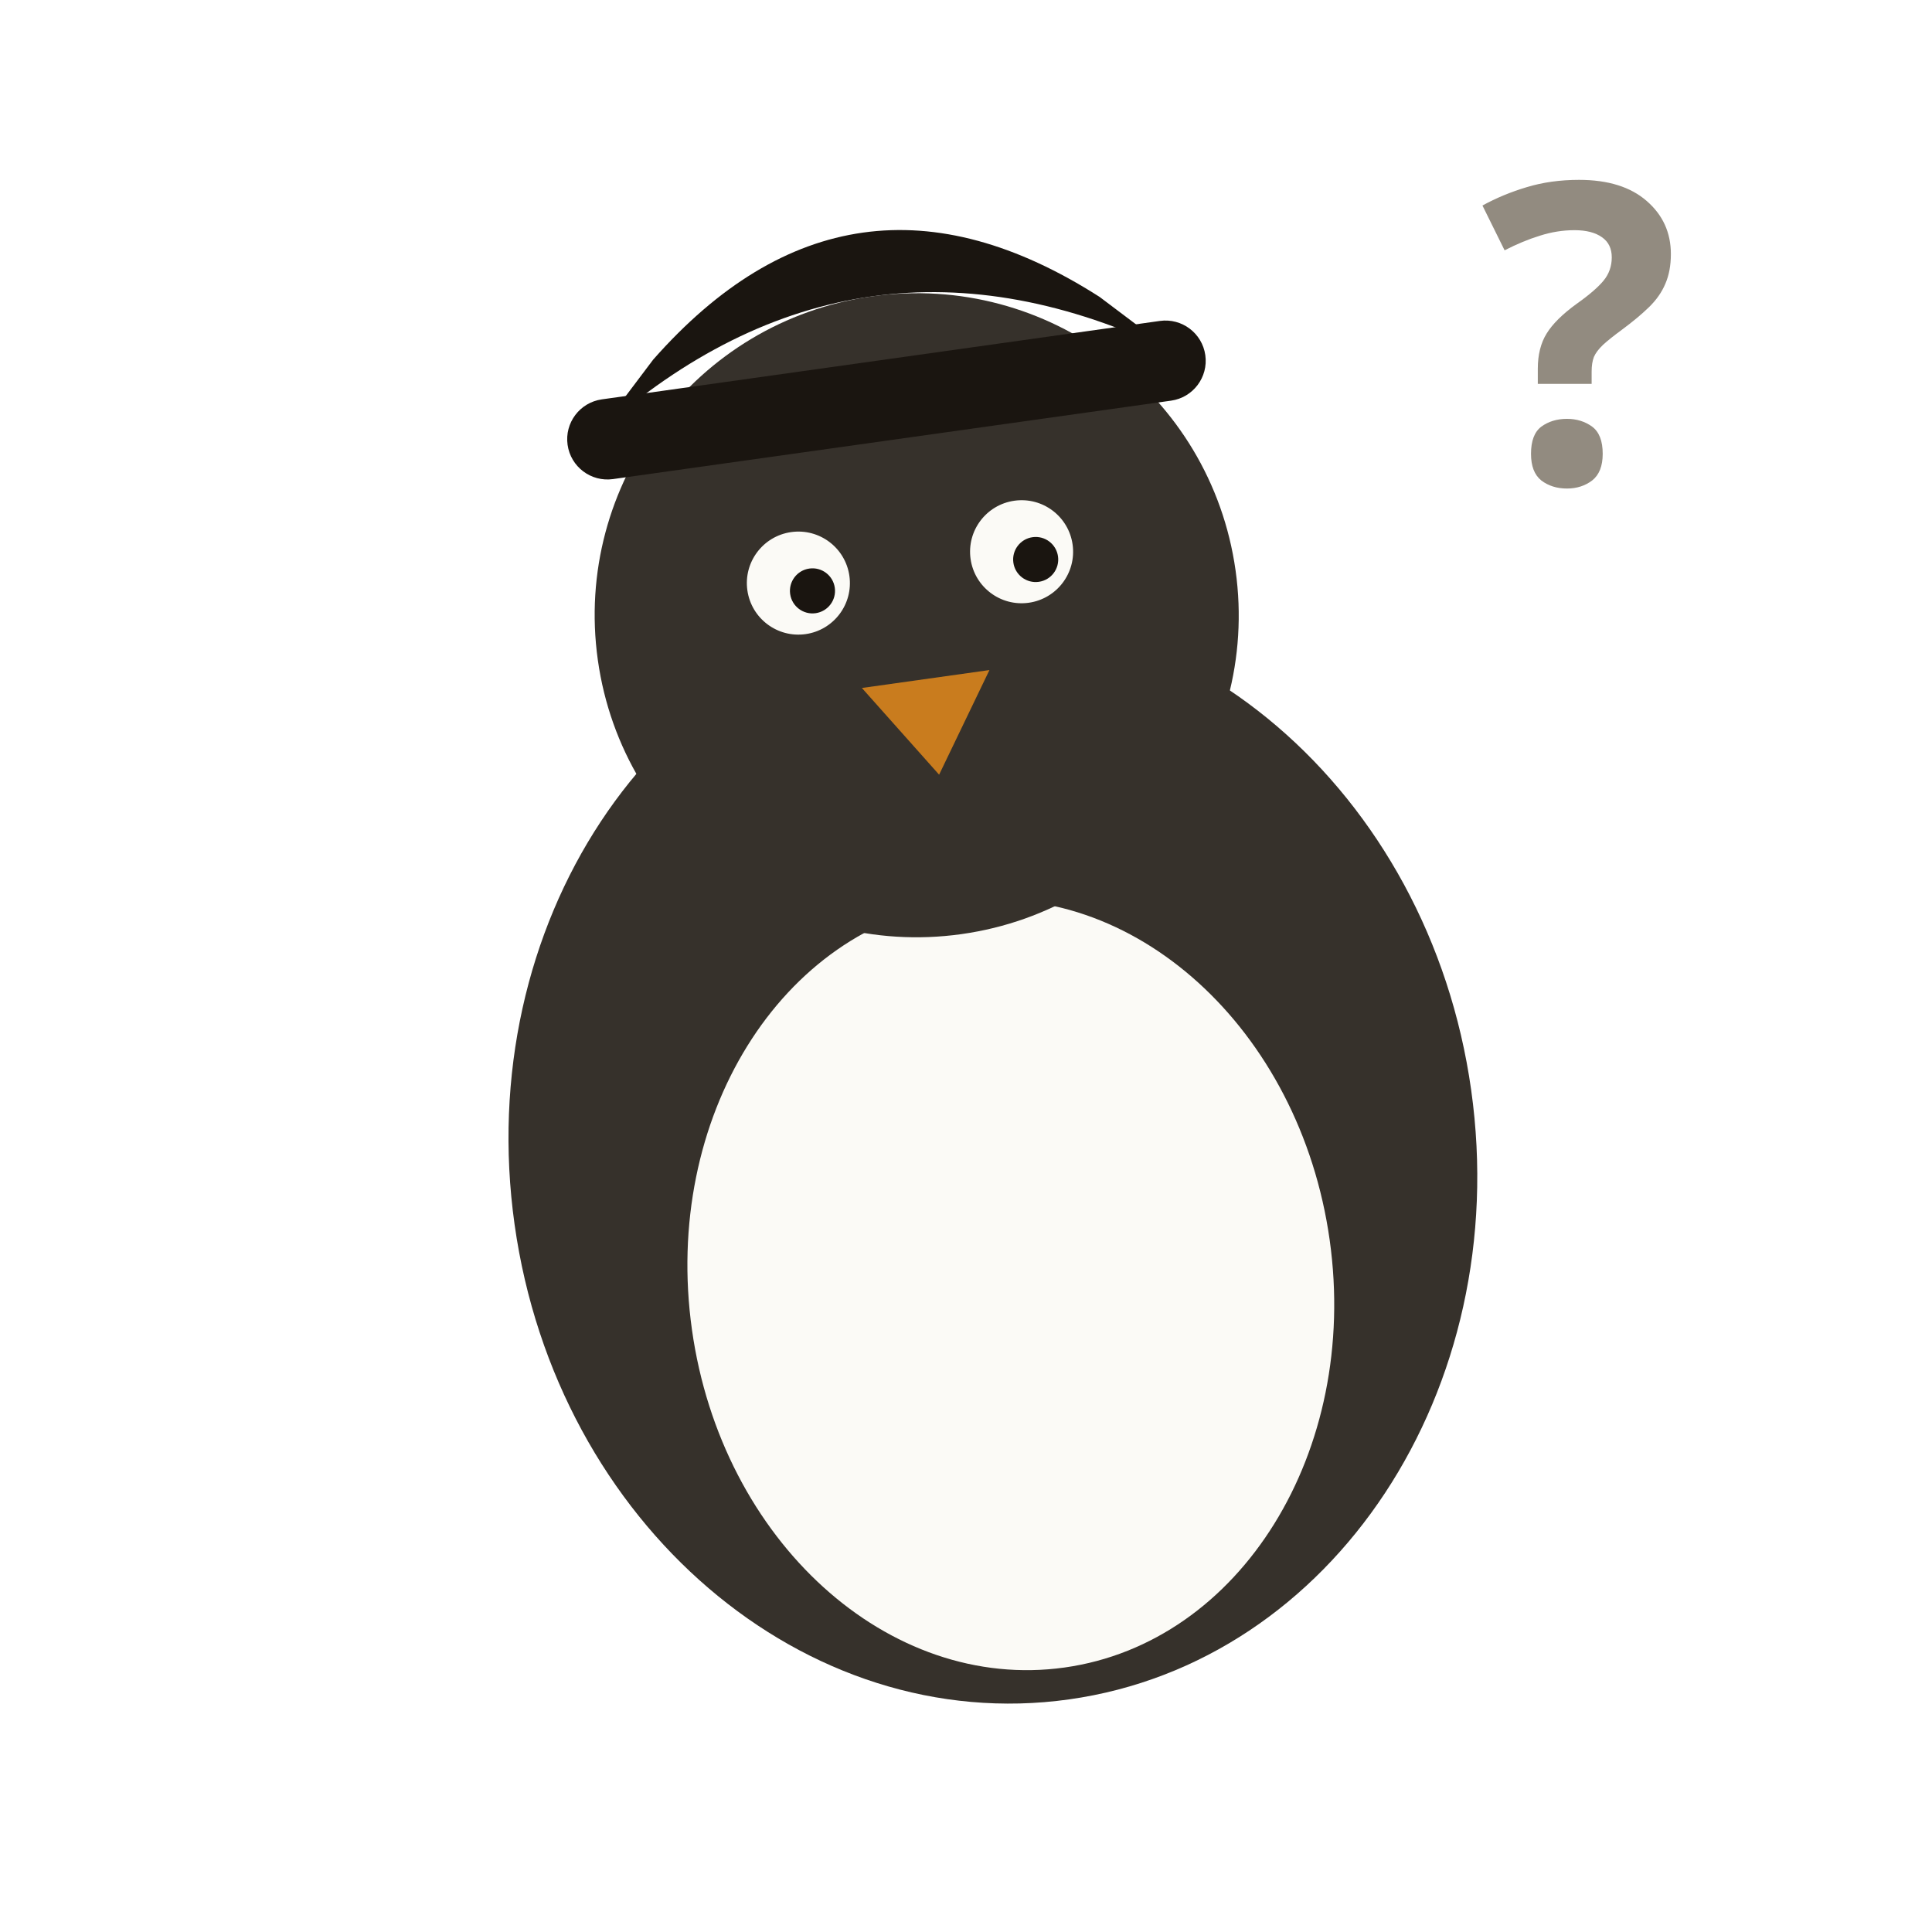
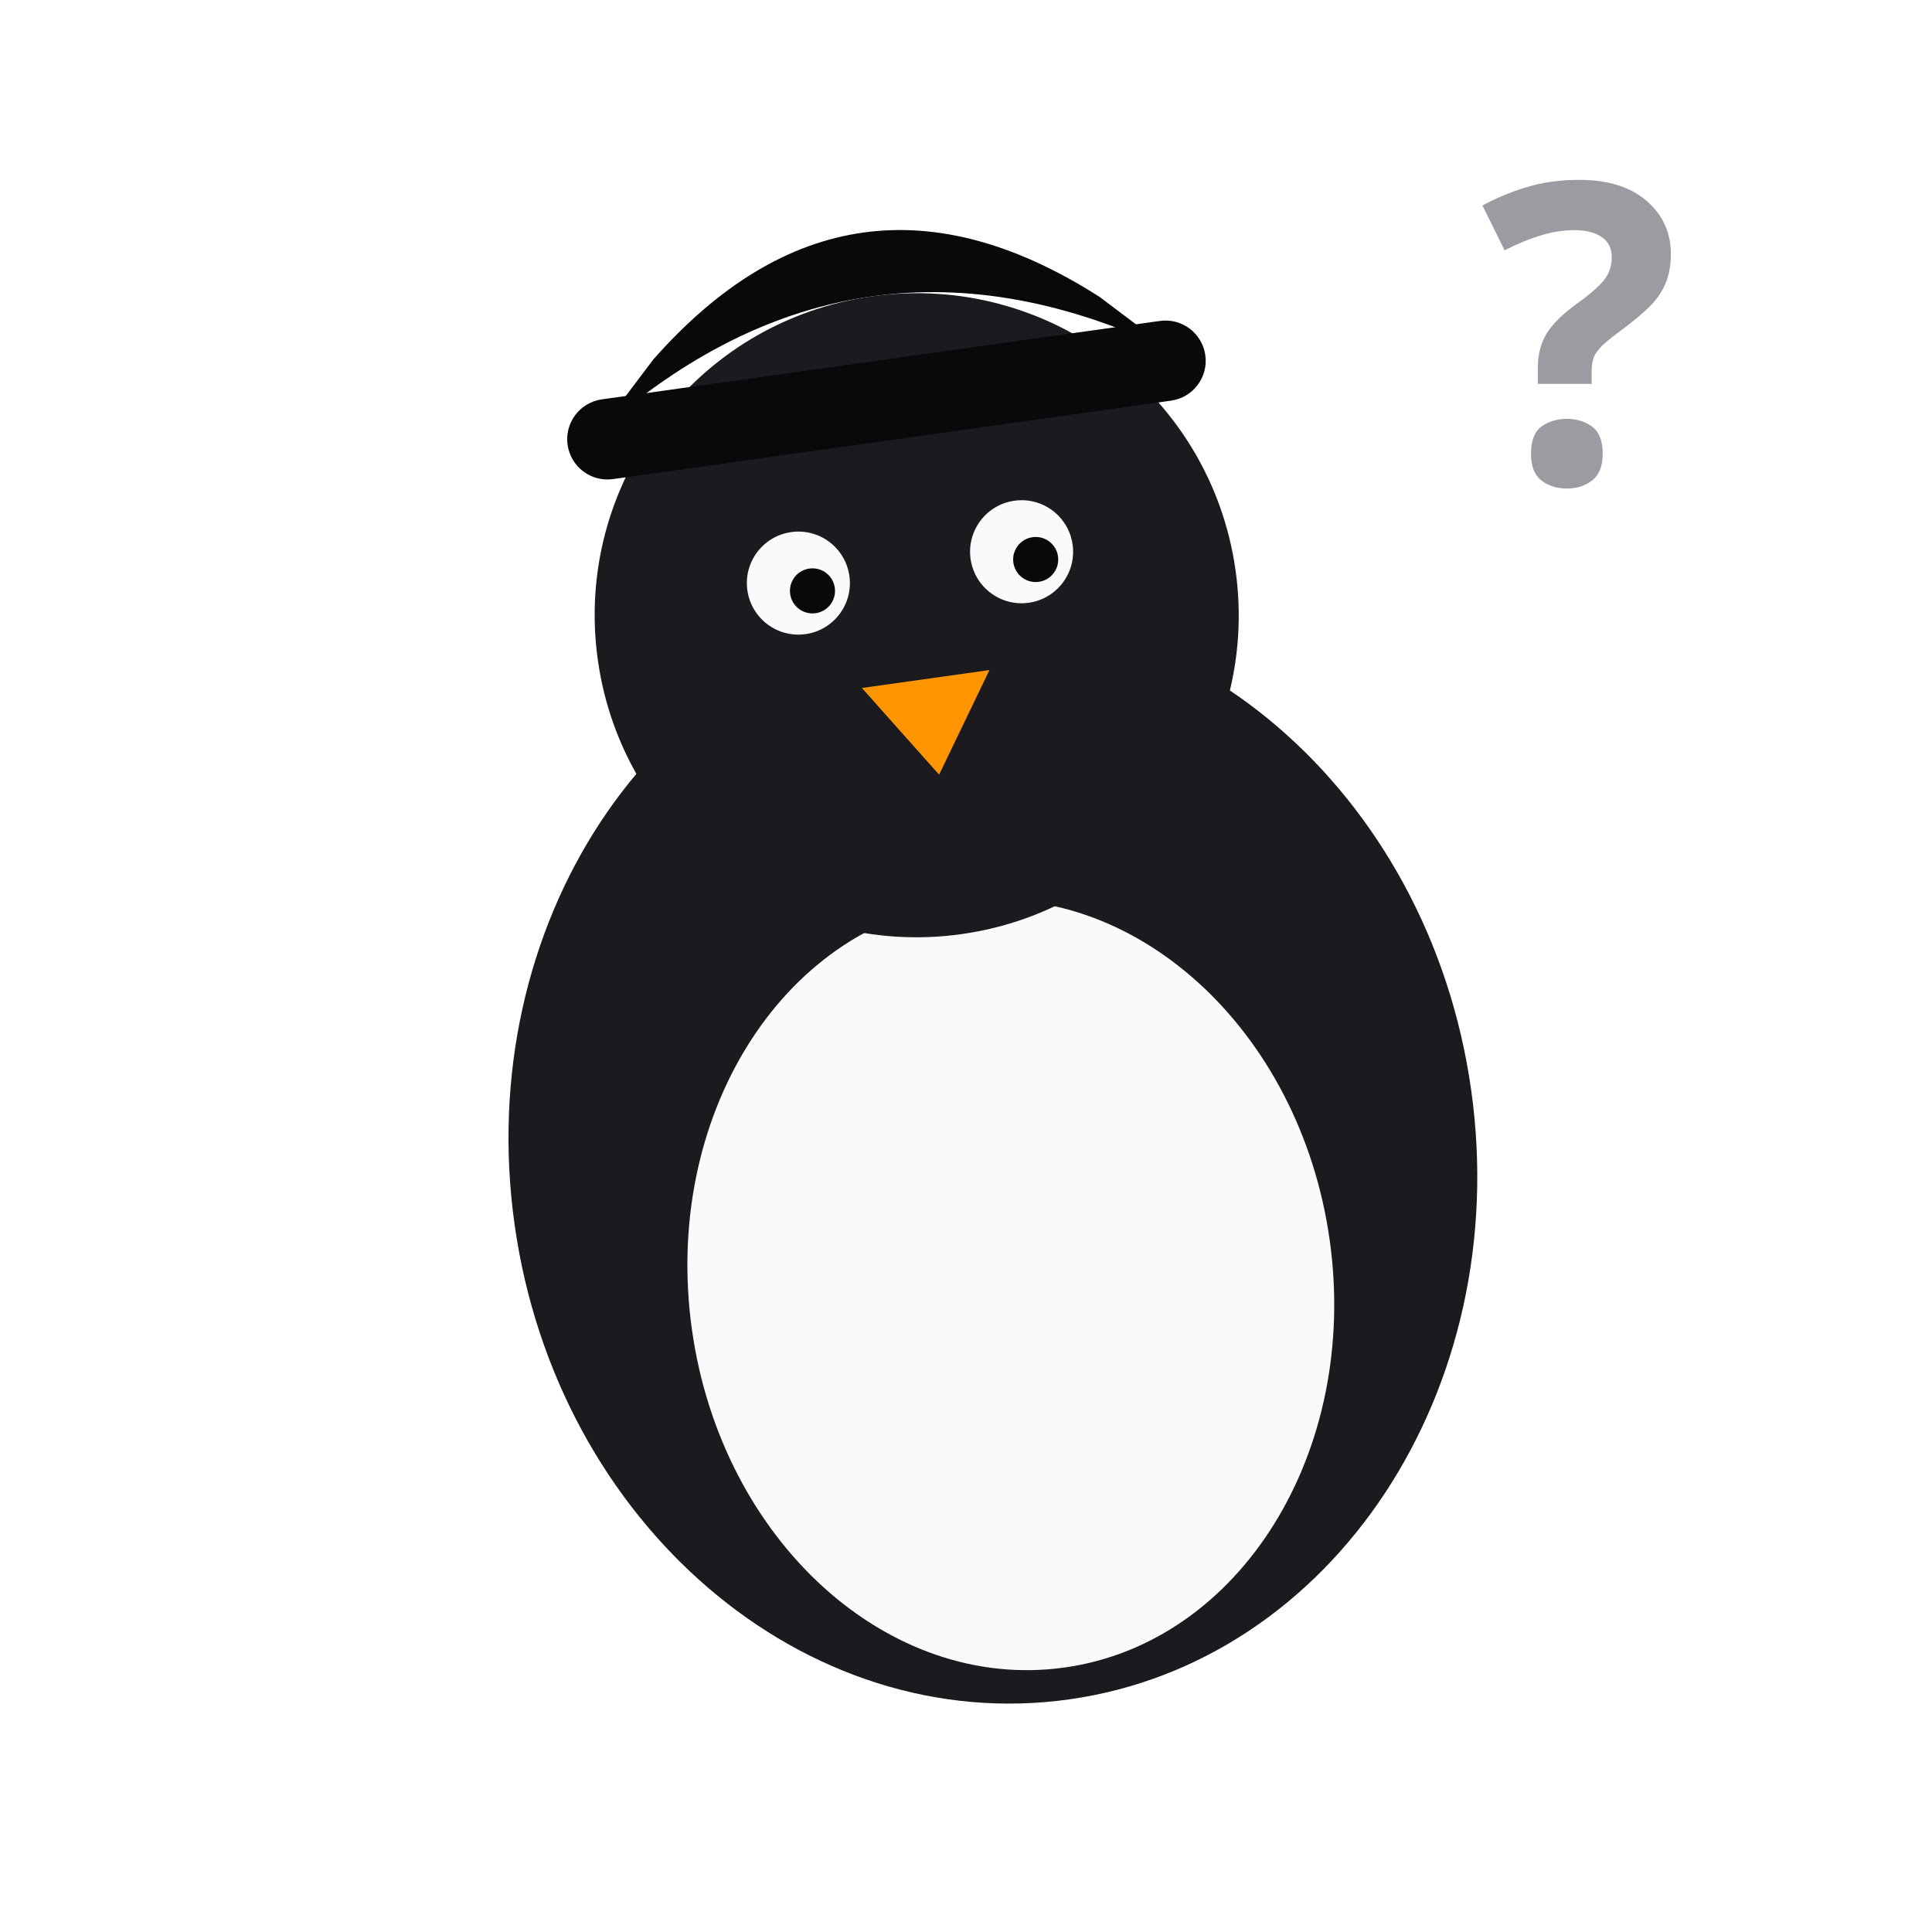
<svg xmlns="http://www.w3.org/2000/svg" viewBox="0 0 120 120" role="img" aria-label="알프레도 — 궁금함 (단서가 쌓임)">
  <g transform="rotate(-8 60 60)">
-     <ellipse cx="60" cy="72" rx="30" ry="34" fill="#36312B" />
-     <ellipse cx="60" cy="80" rx="20" ry="24" fill="#FBFAF6" />
-     <circle cx="60" cy="38" r="20" fill="#36312B" />
-     <circle cx="53" cy="35" r="3.2" fill="#FBFAF6" />
-     <circle cx="67" cy="35" r="3.2" fill="#FBFAF6" />
-     <circle cx="53.8" cy="35.6" r="1.4" fill="#1A1510" />
-     <circle cx="67.8" cy="35.6" r="1.4" fill="#1A1510" />
-     <polygon points="56,42 64,42 60,48" fill="#C97C1E" />
-     <path d="M42 24 Q60 12 78 24 L74 20 Q60 8 46 20 Z" fill="#1A1510" />
-     <rect x="40" y="22" width="40" height="5" rx="2.5" fill="#1A1510" />
+     <ellipse cx="60" cy="72" rx="30" ry="34" fill="#1B1B1F" />
+     <ellipse cx="60" cy="80" rx="20" ry="24" fill="#FAFAFA" />
+     <circle cx="60" cy="38" r="20" fill="#1B1B1F" />
+     <circle cx="53" cy="35" r="3.2" fill="#FAFAFA" />
+     <circle cx="67" cy="35" r="3.2" fill="#FAFAFA" />
+     <circle cx="53.8" cy="35.6" r="1.4" fill="#09090B" />
+     <circle cx="67.8" cy="35.6" r="1.4" fill="#09090B" />
+     <polygon points="56,42 64,42 60,48" fill="#FF9500" />
+     <path d="M42 24 Q60 12 78 24 L74 20 Q60 8 46 20 Z" fill="#09090B" />
+     <rect x="40" y="22" width="40" height="5" rx="2.5" fill="#09090B" />
  </g>
-   <text x="92" y="30" font-family="sans-serif" font-size="26" font-weight="700" fill="#928B80">?</text>
+   <text x="92" y="30" font-family="sans-serif" font-size="26" font-weight="700" fill="#9B9CA1">?</text>
</svg>
